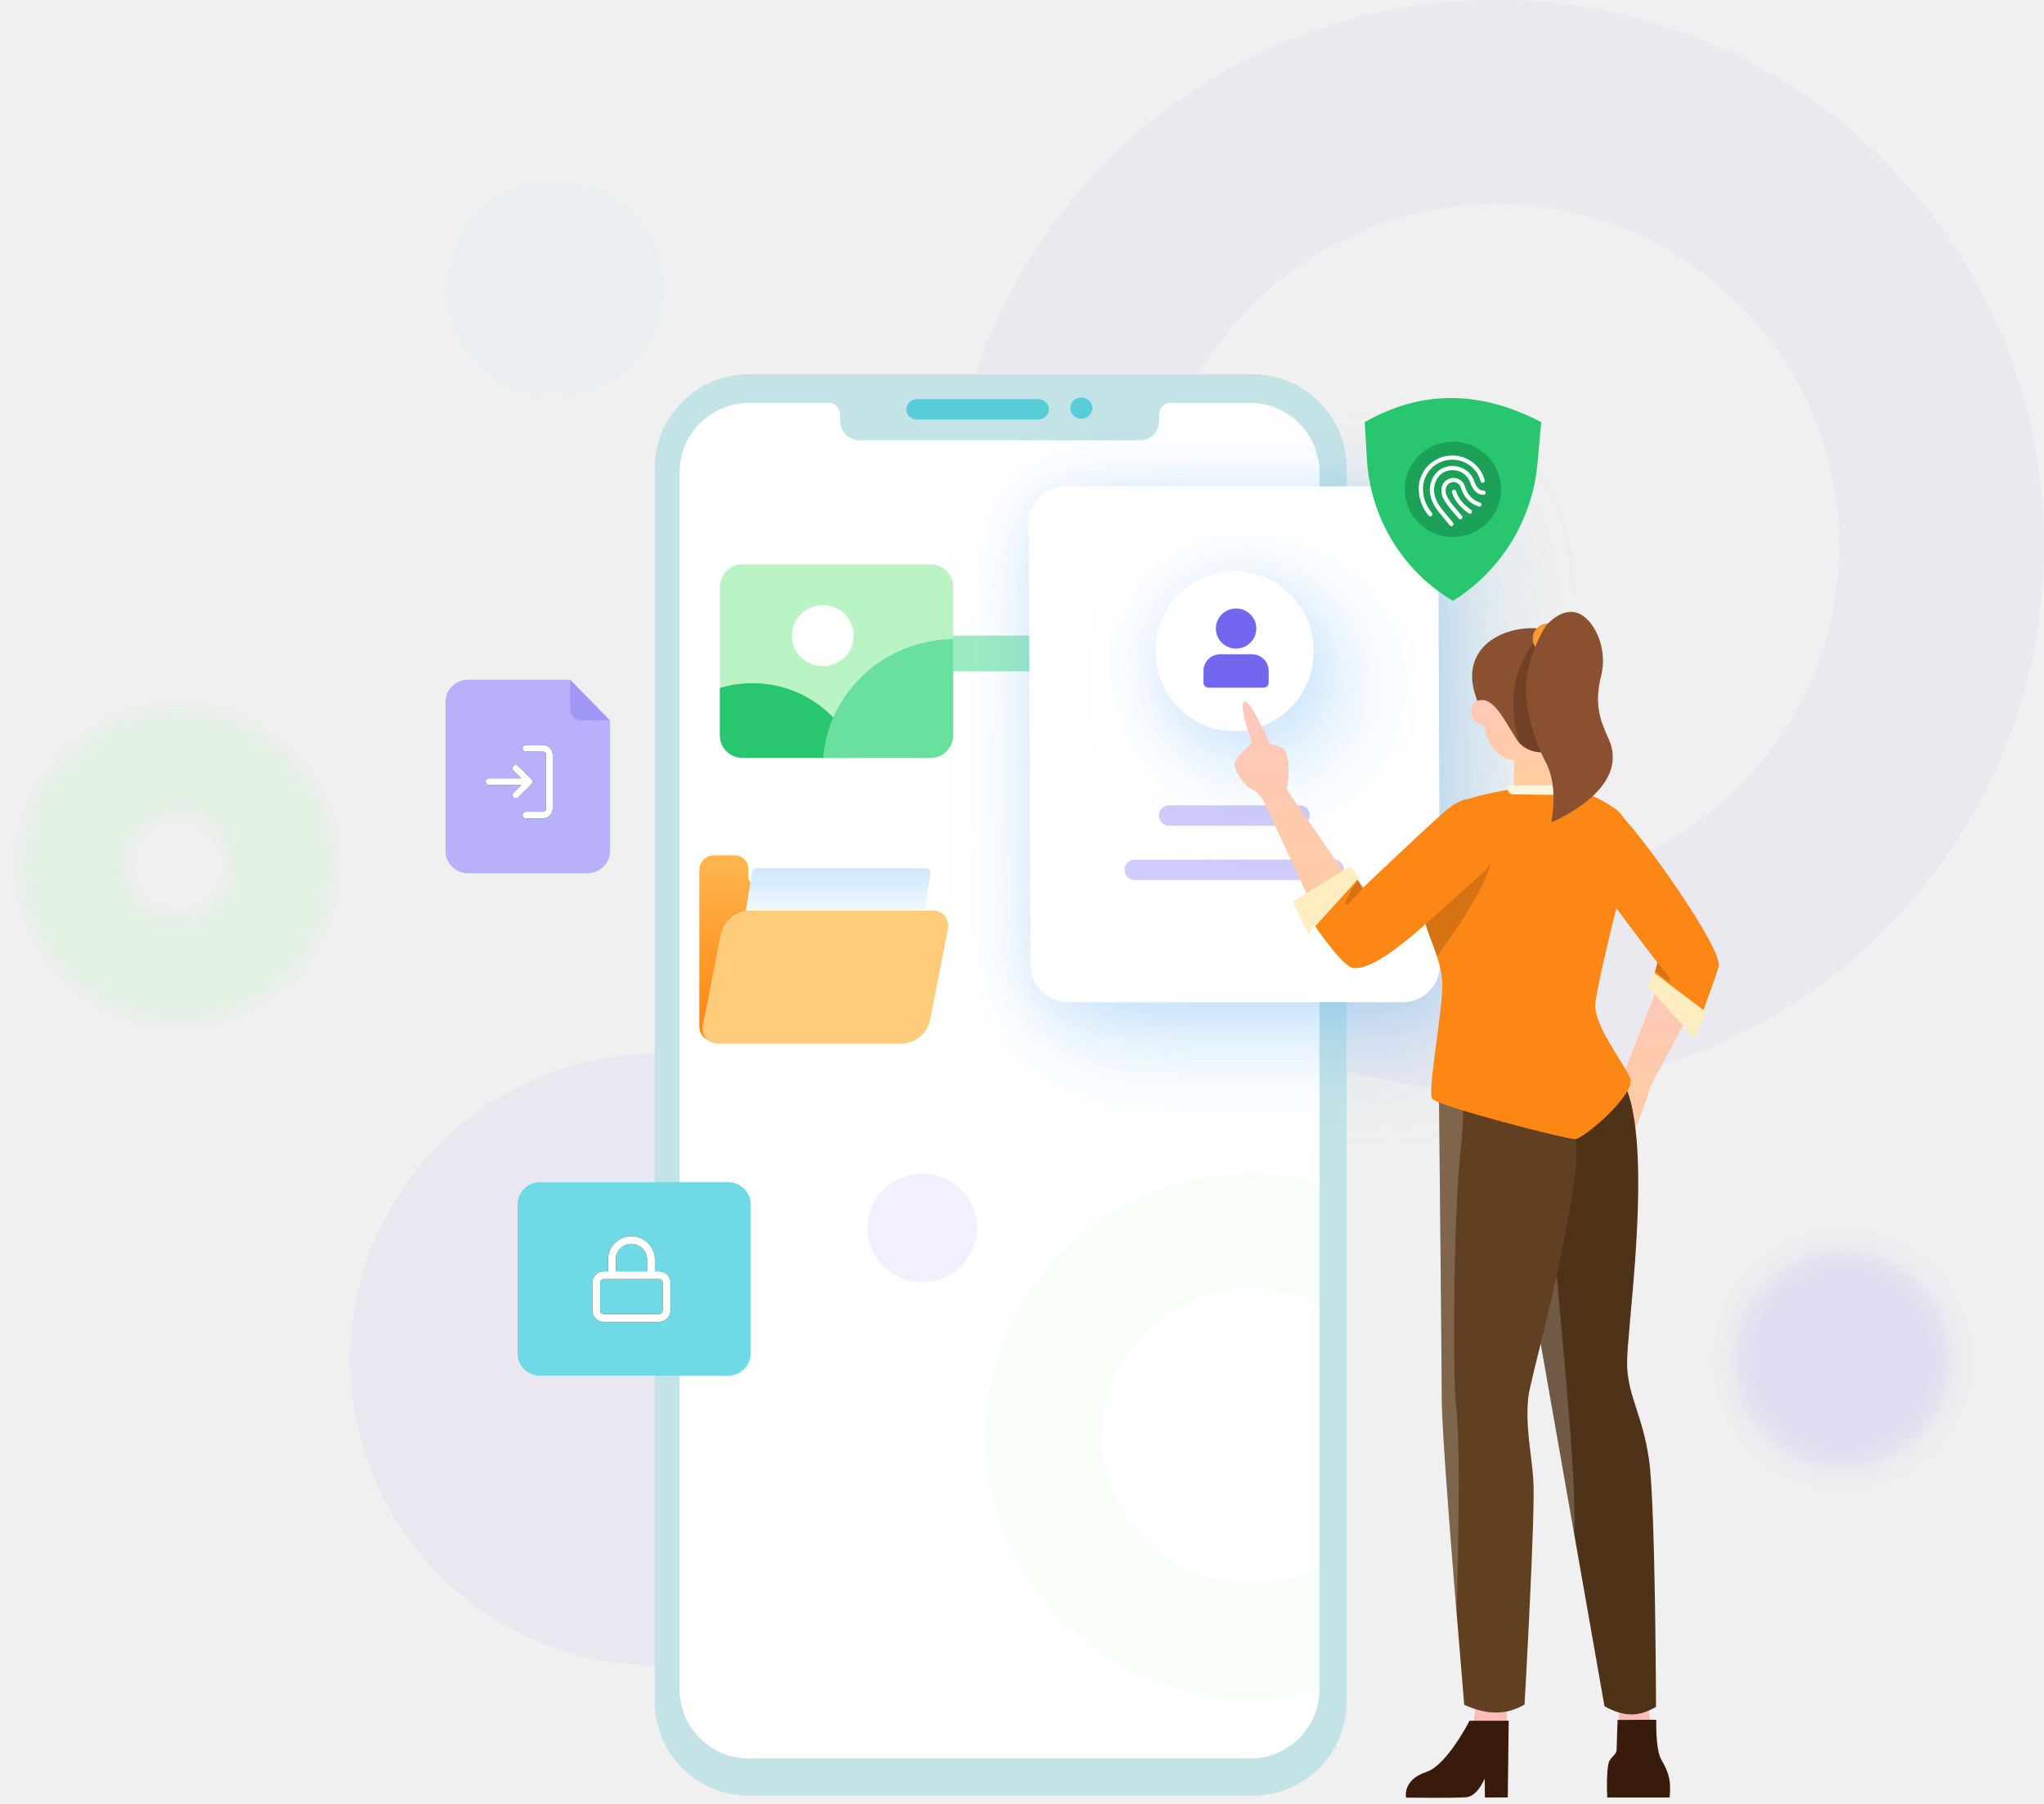
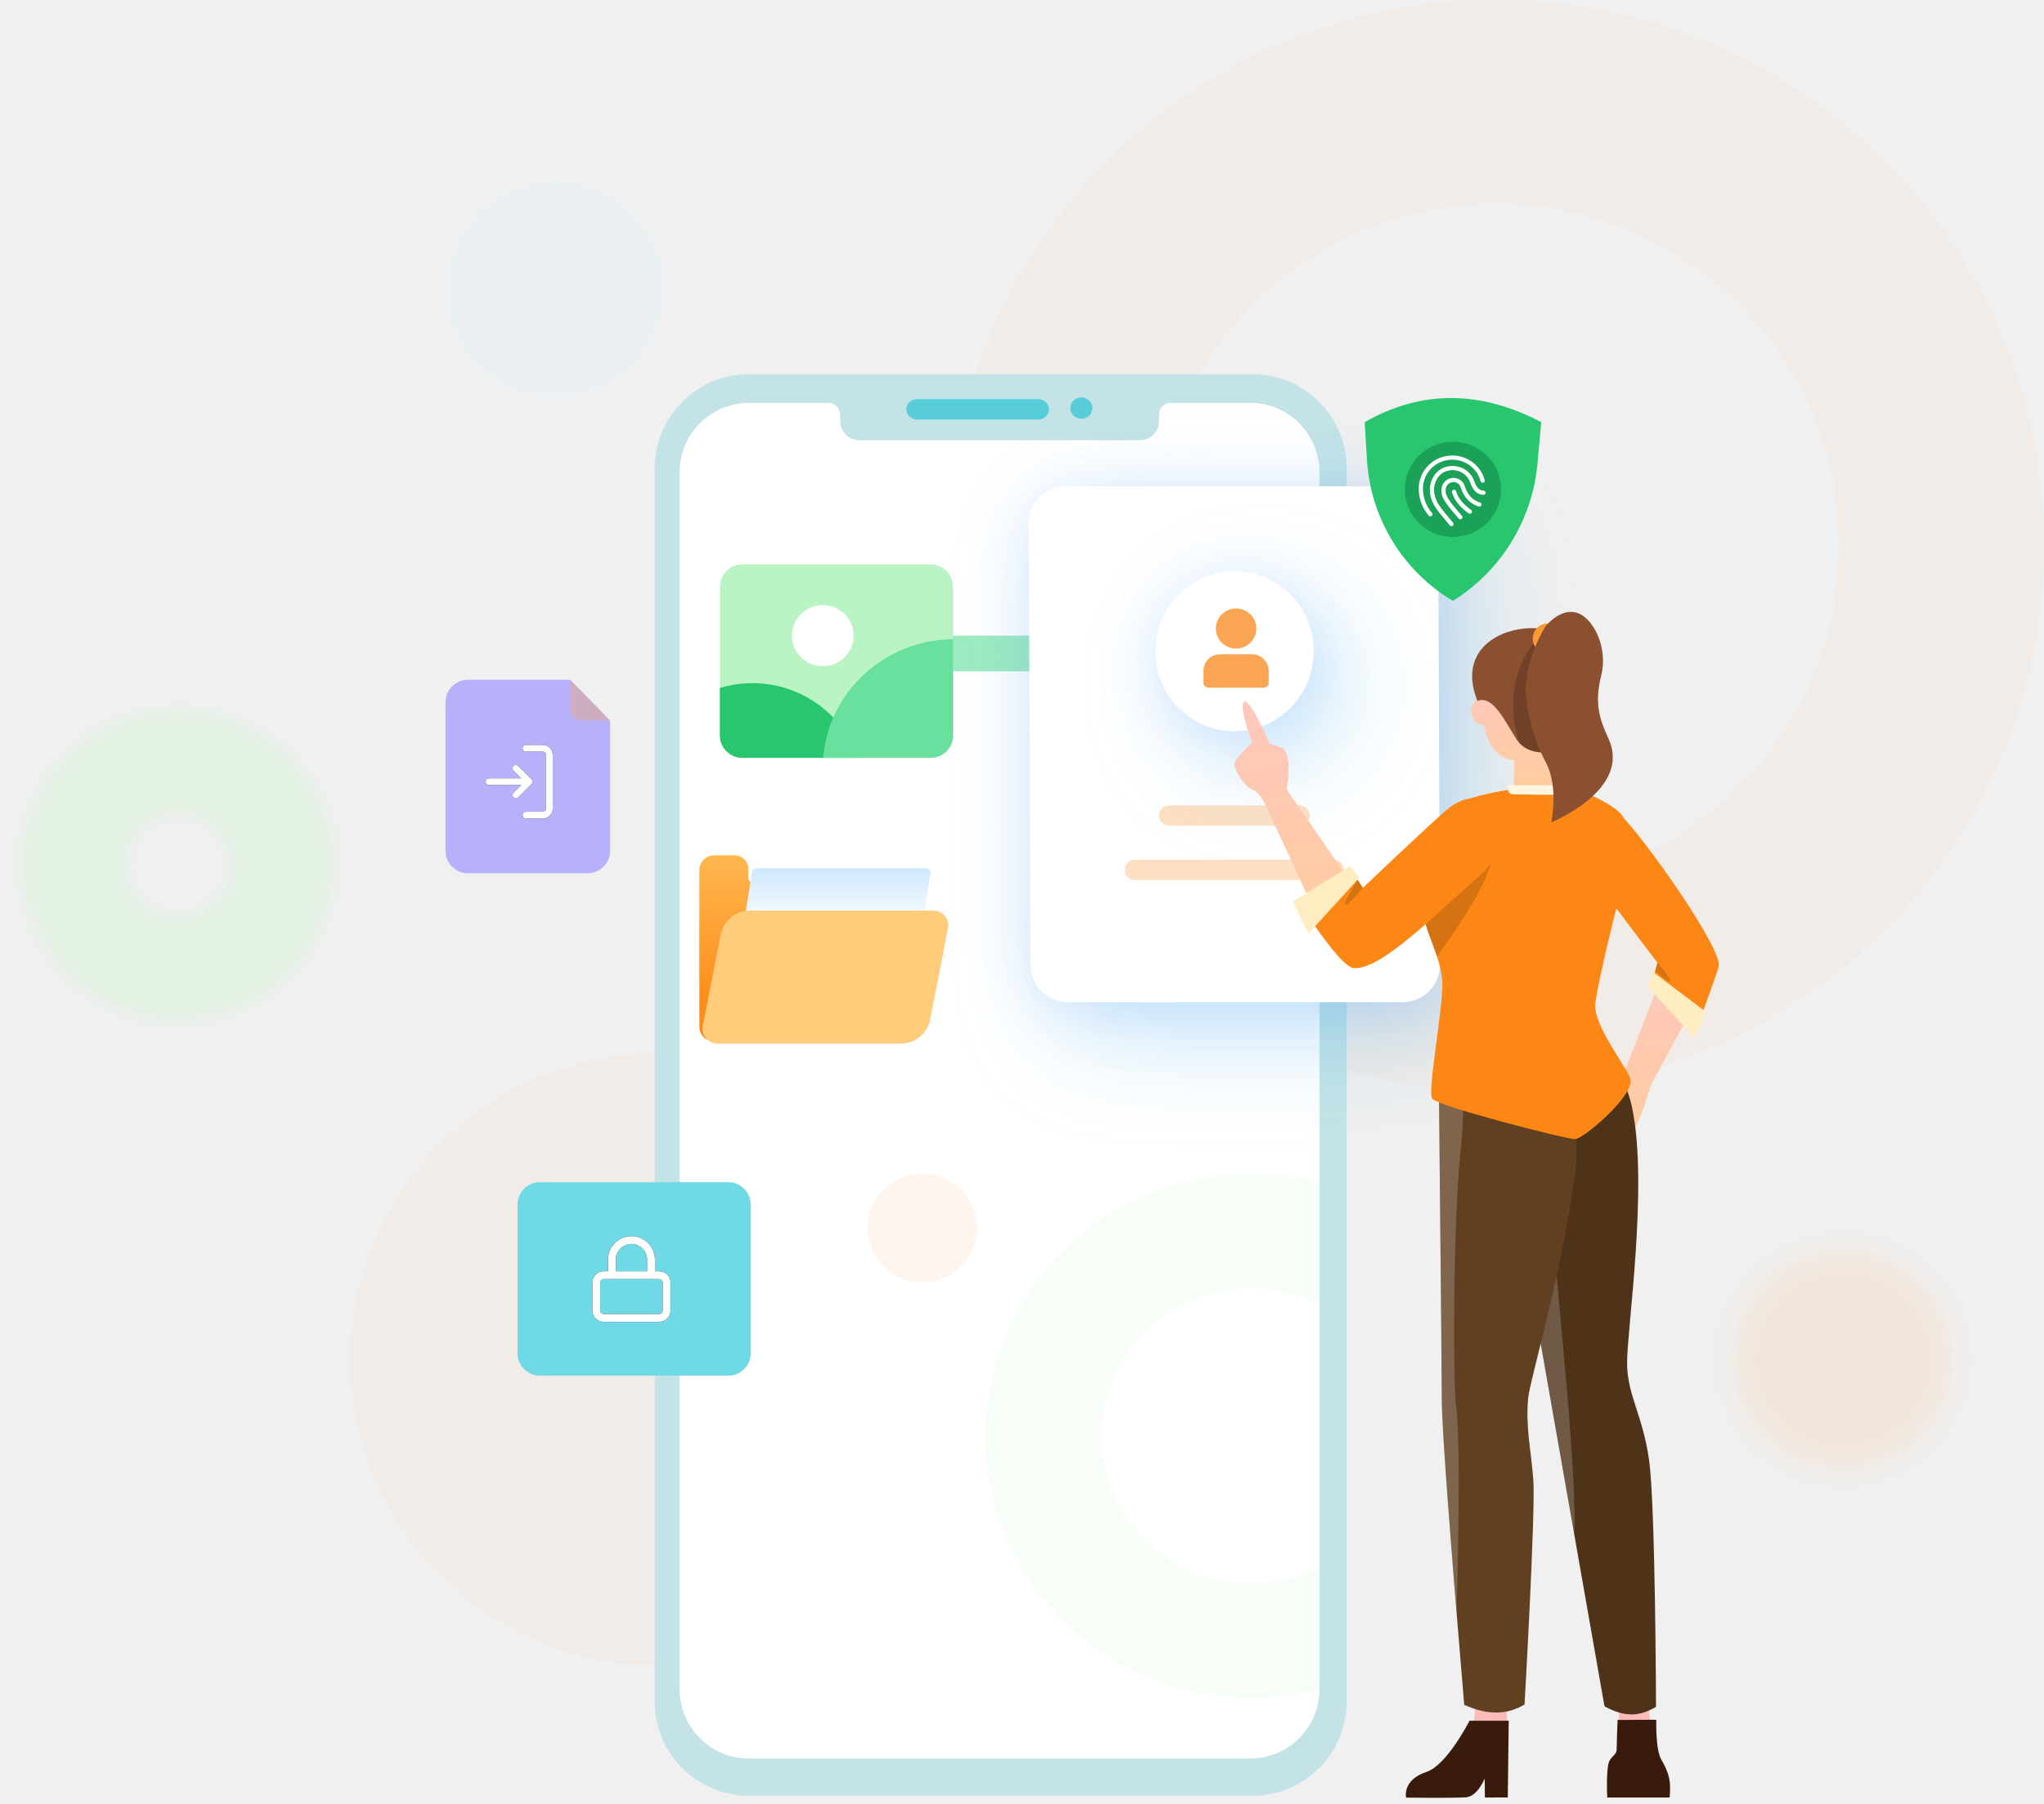
<svg xmlns="http://www.w3.org/2000/svg" xmlns:xlink="http://www.w3.org/1999/xlink" width="546px" height="482px" viewBox="0 0 546 482" version="1.1">
  <defs>
    <filter x="-7.2%" y="-7.3%" width="114.5%" height="114.5%" filterUnits="objectBoundingBox" id="filter-1">
      <feGaussianBlur stdDeviation="2" in="SourceGraphic" />
    </filter>
    <filter x="-15.4%" y="-15.5%" width="130.8%" height="131.0%" filterUnits="objectBoundingBox" id="filter-2">
      <feGaussianBlur stdDeviation="3" in="SourceGraphic" />
    </filter>
    <path d="M18.522,0 L39.813,0 C41.436,5.90080916e-16 42.764,1.29 42.811,2.912 L42.872,4.988 C42.953,7.767 45.229,9.977 48.008,9.977 L122.898,9.977 C125.677,9.977 127.953,7.767 128.034,4.988 L128.094,2.912 C128.142,1.29 129.47,7.42186714e-16 131.093,0 L152.384,0 C162.613,-1.87911363e-15 170.906,8.293 170.906,18.522 L170.906,343.682 C170.906,353.912 162.613,362.204 152.384,362.204 L18.522,362.204 C8.293,362.204 8.35816978e-15,353.912 0,343.682 L0,18.522 C-4.8054561e-15,8.293 8.293,-8.77902741e-15 18.522,0 Z" id="path-3" />
    <linearGradient x1="50%" y1="81.177%" x2="50%" y2="-34.513%" id="linearGradient-5">
      <stop stop-color="#FF8C19" offset="0%" />
      <stop stop-color="#FFC967" offset="100%" />
    </linearGradient>
    <linearGradient x1="62.11%" y1="31.381%" x2="62.11%" y2="-27.478%" id="linearGradient-6">
      <stop stop-color="#F8FDFF" offset="0%" />
      <stop stop-color="#AAD4FF" offset="100%" />
    </linearGradient>
    <path d="M19.69,3.569 L19.69,17.846 C19.69,19.362 18.527,20.522 17.005,20.522 L12.53,20.522 C11.993,20.522 11.635,20.165 11.635,19.63 C11.635,19.095 11.993,18.738 12.53,18.738 L17.005,18.738 C17.542,18.738 17.9,18.381 17.9,17.846 L17.9,3.569 C17.9,3.034 17.542,2.677 17.005,2.677 L12.53,2.677 C11.993,2.677 11.635,2.32 11.635,1.785 C11.635,1.249 11.993,0.892 12.53,0.892 L17.005,0.892 C18.527,0.892 19.69,2.052 19.69,3.569 Z M14.231,11.064 C14.32,10.886 14.32,10.618 14.231,10.35 C14.141,10.261 14.141,10.172 14.052,10.083 L10.472,6.514 C10.114,6.157 9.577,6.157 9.219,6.514 C8.861,6.871 8.861,7.406 9.219,7.763 L11.277,9.815 L2.685,9.815 C2.148,9.815 1.79,10.172 1.79,10.707 C1.79,11.243 2.148,11.6 2.685,11.6 L11.277,11.6 L9.219,13.652 C8.861,14.009 8.861,14.544 9.219,14.901 C9.398,15.079 9.666,15.169 9.845,15.169 C10.024,15.169 10.293,15.079 10.472,14.901 L14.052,11.332 C14.141,11.243 14.231,11.153 14.231,11.064 Z" id="path-7" />
    <path d="M19.839,10.41 L18.795,10.41 L18.795,7.287 C18.795,3.852 15.976,1.041 12.53,1.041 C9.084,1.041 6.265,3.852 6.265,7.287 L6.265,10.41 L5.221,10.41 C3.446,10.41 2.088,11.763 2.088,13.533 L2.088,20.82 C2.088,22.589 3.446,23.943 5.221,23.943 L19.839,23.943 C21.615,23.943 22.972,22.589 22.972,20.82 L22.972,13.533 C22.972,11.763 21.615,10.41 19.839,10.41 Z M8.353,7.287 C8.353,4.997 10.233,3.123 12.53,3.123 C14.827,3.123 16.707,4.997 16.707,7.287 L16.707,10.41 L8.353,10.41 L8.353,7.287 Z M20.884,20.82 C20.884,21.444 20.466,21.861 19.839,21.861 L5.221,21.861 C4.594,21.861 4.177,21.444 4.177,20.82 L4.177,13.533 C4.177,12.908 4.594,12.492 5.221,12.492 L19.839,12.492 C20.466,12.492 20.884,12.908 20.884,13.533 L20.884,20.82 Z" id="path-9" />
    <path d="M6,0 L56.3,0 C59.614,-1.4968968e-15 62.3,2.686 62.3,6 L62.3,45.698 C62.3,49.011 59.614,51.698 56.3,51.698 L6,51.698 C2.686,51.698 -4.82366169e-16,49.011 0,45.698 L0,6 C-1.29399067e-15,2.686 2.686,-2.79460044e-16 6,0 Z" id="path-11" />
    <path d="M10.04,1.03111251e-13 L99.431,1.03111251e-13 C104.938,1.03875937e-13 109.409,4.453 109.431,9.96 L109.901,127.821 C109.923,133.343 105.464,137.838 99.941,137.86 C99.928,137.86 99.914,137.86 99.901,137.86 L10.51,137.86 C5.003,137.86 0.532,133.407 0.51,127.9 L0.04,10.04 C0.018,4.517 4.477,0.022 10,7.94958278e-05 C10.013,2.6498662e-05 10.027,9.95609792e-14 10.04,1.03111251e-13 Z" id="path-13" />
    <filter x="-35.0%" y="-27.2%" width="184.5%" height="167.5%" filterUnits="objectBoundingBox" id="filter-14">
      <feOffset dx="8" dy="9" in="SourceAlpha" result="shadowOffsetOuter1" />
      <feGaussianBlur stdDeviation="14" in="shadowOffsetOuter1" result="shadowBlurOuter1" />
      <feColorMatrix values="0 0 0 0 0.076   0 0 0 0 0.583   0 0 0 0 0.879  0 0 0 0.229 0" type="matrix" in="shadowBlurOuter1" result="shadowMatrixOuter1" />
      <feOffset dx="0" dy="2" in="SourceAlpha" result="shadowOffsetOuter2" />
      <feGaussianBlur stdDeviation="7.5" in="shadowOffsetOuter2" result="shadowBlurOuter2" />
      <feColorMatrix values="0 0 0 0 0.504   0 0 0 0 0.7   0 0 0 0 1  0 0 0 0.234 0" type="matrix" in="shadowBlurOuter2" result="shadowMatrixOuter2" />
      <feMerge>
        <feMergeNode in="shadowMatrixOuter1" />
        <feMergeNode in="shadowMatrixOuter2" />
      </feMerge>
    </filter>
    <ellipse id="path-15" cx="21.141" cy="21.394" rx="21.141" ry="21.394" />
    <filter x="-91.1%" y="-87.6%" width="320.0%" height="317.4%" filterUnits="objectBoundingBox" id="filter-16">
      <feOffset dx="8" dy="9" in="SourceAlpha" result="shadowOffsetOuter1" />
      <feGaussianBlur stdDeviation="14" in="shadowOffsetOuter1" result="shadowBlurOuter1" />
      <feColorMatrix values="0 0 0 0 0.076   0 0 0 0 0.583   0 0 0 0 0.879  0 0 0 0.229 0" type="matrix" in="shadowBlurOuter1" result="shadowMatrixOuter1" />
      <feOffset dx="0" dy="2" in="SourceAlpha" result="shadowOffsetOuter2" />
      <feGaussianBlur stdDeviation="7.5" in="shadowOffsetOuter2" result="shadowBlurOuter2" />
      <feColorMatrix values="0 0 0 0 0.504   0 0 0 0 0.7   0 0 0 0 1  0 0 0 0.234 0" type="matrix" in="shadowBlurOuter2" result="shadowMatrixOuter2" />
      <feMerge>
        <feMergeNode in="shadowMatrixOuter1" />
        <feMergeNode in="shadowMatrixOuter2" />
      </feMerge>
    </filter>
    <linearGradient x1="47.237%" y1="-28.186%" x2="50%" y2="91.05%" id="linearGradient-17">
      <stop stop-color="#FDC6C6" offset="0%" />
      <stop stop-color="#FFCCA1" offset="100%" />
    </linearGradient>
    <linearGradient x1="45.73%" y1="-28.186%" x2="50%" y2="91.05%" id="linearGradient-18">
      <stop stop-color="#FDC6C6" offset="0%" />
      <stop stop-color="#FAB2B2" offset="100%" />
    </linearGradient>
    <linearGradient x1="44.539%" y1="-28.186%" x2="50%" y2="91.05%" id="linearGradient-19">
      <stop stop-color="#FDC6C6" offset="0%" />
      <stop stop-color="#FAB2B2" offset="100%" />
    </linearGradient>
    <linearGradient x1="44.055%" y1="-28.186%" x2="50%" y2="91.05%" id="linearGradient-20">
      <stop stop-color="#FDC6C6" offset="0%" />
      <stop stop-color="#FFCCA1" offset="100%" />
    </linearGradient>
    <linearGradient x1="47.831%" y1="-28.186%" x2="50%" y2="91.05%" id="linearGradient-21">
      <stop stop-color="#FDC6C6" offset="0%" />
      <stop stop-color="#FFCCA1" offset="100%" />
    </linearGradient>
  </defs>
  <g id="📝-Pages-New" stroke="none" stroke-width="1" fill="none" fill-rule="evenodd">
    <g id="Not-Authorized" transform="translate(-444, -309)">
      <g id="Illustration" transform="translate(450, 309)">
        <g id="Shape">
-           <path d="M393.598,0 C474.454,0 540,65.259 540,145.76 C540,226.261 474.454,291.52 393.598,291.52 C312.742,291.52 247.196,226.261 247.196,145.76 C247.196,65.259 312.742,0 393.598,0 Z M393.598,54.49 C342.969,54.49 301.926,95.353 301.926,145.76 C301.926,196.167 342.969,237.031 393.598,237.031 C444.227,237.031 485.27,196.167 485.27,145.76 C485.27,95.353 444.227,54.49 393.598,54.49 Z" id="Oval" fill="#7367F0" fill-rule="nonzero" opacity="0.053" />
+           <path d="M393.598,0 C474.454,0 540,65.259 540,145.76 C540,226.261 474.454,291.52 393.598,291.52 C312.742,291.52 247.196,226.261 247.196,145.76 C247.196,65.259 312.742,0 393.598,0 Z M393.598,54.49 C342.969,54.49 301.926,95.353 301.926,145.76 C301.926,196.167 342.969,237.031 393.598,237.031 C444.227,237.031 485.27,196.167 485.27,145.76 C485.27,95.353 444.227,54.49 393.598,54.49 Z" id="Oval" fill="#f9a553" fill-rule="nonzero" opacity="0.053" />
          <path d="M41.503,189.806 C64.425,189.806 83.007,208.306 83.007,231.128 C83.007,253.949 64.425,272.449 41.503,272.449 C18.582,272.449 0,253.949 0,231.128 C0,208.306 18.582,189.806 41.503,189.806 Z M41.503,217.051 C33.695,217.051 27.365,223.353 27.365,231.128 C27.365,238.902 33.695,245.204 41.503,245.204 C49.312,245.204 55.642,238.902 55.642,231.128 C55.642,223.353 49.312,217.051 41.503,217.051 Z" id="Oval" fill="#8BF78F" fill-rule="nonzero" opacity="0.141" filter="url(#filter-1)" />
-           <ellipse id="Oval" fill-opacity="0.061" fill="#7367F0" cx="169.662" cy="363.265" rx="82.095" ry="81.735" />
+           <ellipse id="Oval" fill-opacity="0.061" fill="#f9a553" cx="169.662" cy="363.265" rx="82.095" ry="81.735" />
          <ellipse id="Oval" fill="#CEF5FF" opacity="0.141" cx="142.297" cy="77.194" rx="29.189" ry="29.061" />
-           <ellipse id="Oval" fill-opacity="0.136" fill="#7367F0" filter="url(#filter-2)" cx="486.182" cy="363.265" rx="29.189" ry="29.061" />
+           <ellipse id="Oval" fill-opacity="0.136" fill="#f9a553" filter="url(#filter-2)" cx="486.182" cy="363.265" rx="29.189" ry="29.061" />
        </g>
        <g id="File-Organizer" transform="translate(113, 100)">
          <g id="Phone3" transform="translate(55.88661, 0)">
            <path d="M25.137,0 L159.708,0 C173.591,-2.55022564e-15 184.845,11.254 184.845,25.137 L184.845,354.641 C184.845,368.523 173.591,379.778 159.708,379.778 L25.137,379.778 C11.254,379.778 2.9341734e-15,368.523 -2.60392312e-14,354.641 L-2.60392312e-14,25.137 C-3.4844809e-14,11.254 11.254,2.55022564e-15 25.137,0 Z" id="Rectangle" fill="#C4E3E7" />
            <g id="Group-48" transform="translate(6.66654, 7.653065)">
              <mask id="mask-4" fill="white">
                <use xlink:href="#path-3" />
              </mask>
              <use id="Rectangle" fill="#FFFFFF" xlink:href="#path-3" />
-               <ellipse id="Oval" fill="#7367F0" opacity="0.099" mask="url(#mask-4)" cx="64.795" cy="220.451" rx="14.659" ry="14.512" />
+               <ellipse id="Oval" fill="#f9a553" opacity="0.099" mask="url(#mask-4)" cx="64.795" cy="220.451" rx="14.659" ry="14.512" />
              <path d="M152.519,205.94 C191.606,205.94 223.293,237.309 223.293,276.004 C223.293,314.699 191.606,346.068 152.519,346.068 C113.431,346.068 81.744,314.699 81.744,276.004 C81.744,237.309 113.431,205.94 152.519,205.94 Z M152.519,236.55 C130.508,236.55 112.665,254.214 112.665,276.004 C112.665,297.793 130.508,315.457 152.519,315.457 C174.529,315.457 192.372,297.793 192.372,276.004 C192.372,254.214 174.529,236.55 152.519,236.55 Z" id="Oval" fill="#C8F5D0" opacity="0.141" mask="url(#mask-4)" />
              <path d="M25.58,62.184 L146.612,62.184 C149.242,62.184 151.373,64.316 151.373,66.946 C151.373,69.575 149.242,71.707 146.612,71.707 L25.58,71.707 C22.951,71.707 20.819,69.575 20.819,66.946 C20.819,64.316 22.951,62.184 25.58,62.184 Z" id="Rectangle" fill-opacity="0.642" fill="#68DE9E" mask="url(#mask-4)" />
            </g>
            <path d="M102.442,6.649 C104.023,6.649 105.305,7.867 105.305,9.37 C105.305,10.839 104.079,12.036 102.547,12.089 L102.442,12.091 L70.068,12.091 C68.487,12.091 67.205,10.872 67.205,9.37 C67.205,7.9 68.43,6.703 69.963,6.651 L70.068,6.649 L102.442,6.649 Z" id="Path" fill="#56CDD9" fill-rule="nonzero" />
            <path d="M114.044,6.195 C115.625,6.195 116.907,7.464 116.907,9.03 C116.907,10.56 115.682,11.807 114.149,11.862 L114.044,11.864 L113.894,11.864 C112.313,11.864 111.031,10.595 111.031,9.03 C111.031,7.499 112.256,6.252 113.789,6.197 L113.894,6.195 L114.044,6.195 Z" id="Path" fill="#56CDD9" fill-rule="nonzero" />
          </g>
          <g id="Group-37" transform="translate(67.79688, 127.8836)">
            <path d="M4,0.64 L9.445,0.64 C11.462,0.64 13.097,2.275 13.097,4.292 L13.097,6.725 C13.097,7.398 13.643,7.944 14.316,7.944 L55.484,7.944 C57.693,7.944 59.484,9.735 59.484,11.944 L59.484,46.403 C59.484,48.613 57.693,50.403 55.484,50.403 L4,50.403 C1.791,50.403 6.42046992e-16,48.613 0,46.403 L0,4.64 C-2.705415e-16,2.431 1.791,0.64 4,0.64 Z" id="Rectangle" fill="url(#linearGradient-5)" />
            <path d="M15.3,4.096 L60.53,4.096 C61.203,4.096 61.749,4.642 61.749,5.315 C61.749,5.38 61.744,5.445 61.734,5.509 L54.944,47.65 C54.848,48.241 54.338,48.676 53.74,48.676 L8.51,48.676 C7.837,48.676 7.291,48.13 7.291,47.456 C7.291,47.391 7.296,47.326 7.307,47.262 L14.097,5.121 C14.192,4.53 14.702,4.096 15.3,4.096 Z" id="Rectangle" fill="url(#linearGradient-6)" />
            <path d="M66.445,20.188 L61.669,44.507 C60.932,48.259 57.642,50.965 53.819,50.965 L4.862,50.965 C2.653,50.965 0.862,49.174 0.862,46.965 C0.862,46.706 0.887,46.448 0.937,46.194 L5.713,21.875 C6.45,18.123 9.739,15.417 13.563,15.417 L62.52,15.417 C64.729,15.417 66.52,17.208 66.52,19.417 C66.52,19.676 66.495,19.934 66.445,20.188 Z" id="Rectangle" fill="#FFCC7B" />
          </g>
          <g id="Group-28" transform="translate(0, 81.62785)">
            <path d="M6,0 L33.316,0 L33.316,0 L43.976,10.884 L43.976,45.698 C43.976,49.011 41.29,51.698 37.976,51.698 L6,51.698 C2.686,51.698 4.05812251e-16,49.011 0,45.698 L0,6 C-4.05812251e-16,2.686 2.686,6.08718376e-16 6,0 Z" id="Rectangle" fill="#B7B1FB" />
            <g id="Icon" transform="translate(8.950131, 16.52257)">
              <mask id="mask-8" fill="white">
                <use xlink:href="#path-7" />
              </mask>
              <use id="Mask" fill="#000000" fill-rule="nonzero" xlink:href="#path-7" />
              <g id="Group" mask="url(#mask-8)" fill="#FFFFFF">
                <g id="Icon-Color">
                  <rect id="🎨-Icon-Color" x="0" y="0" width="21.48" height="21.415" />
                </g>
              </g>
            </g>
-             <path d="M43.976,10.884 L36.316,10.884 C34.659,10.884 33.316,9.541 33.316,7.884 L33.316,0 L33.316,0 L43.976,10.884 Z" id="Path" fill="#7367F0" fill-rule="nonzero" opacity="0.34" />
+             <path d="M43.976,10.884 L36.316,10.884 C34.659,10.884 33.316,9.541 33.316,7.884 L33.316,0 L33.316,0 L43.976,10.884 Z" id="Path" fill="#f9a553" fill-rule="nonzero" opacity="0.34" />
          </g>
          <g id="Group" transform="translate(19.23965, 215.8603)">
            <path d="M6,0 L56.3,0 C59.614,-4.44006117e-15 62.3,2.686 62.3,6 L62.3,45.698 C62.3,49.011 59.614,51.698 56.3,51.698 L6,51.698 C2.686,51.698 1.29399067e-15,49.011 0,45.698 L0,6 C4.82366169e-16,2.686 2.686,-2.79460044e-16 6,0 Z" id="Rectangle" fill="#6FD9E6" />
            <g transform="translate(17.90026, 13.38415)" id="Icon">
              <mask id="mask-10" fill="white">
                <use xlink:href="#path-9" />
              </mask>
              <use id="Mask" fill="#000000" fill-rule="nonzero" xlink:href="#path-9" />
              <g id="Group" mask="url(#mask-10)" fill="#FFFFFF">
                <g id="Icon-Color">
                  <rect id="🎨-Icon-Color" x="0" y="0" width="25.06" height="24.984" />
                </g>
              </g>
            </g>
          </g>
          <g id="Group-34" transform="translate(73.29392, 50.79066)">
            <mask id="mask-12" fill="white">
              <use xlink:href="#path-11" />
            </mask>
            <use id="Rectangle" fill="#BAF3C4" fill-rule="nonzero" xlink:href="#path-11" />
            <ellipse id="Oval" fill="#FFFFFF" mask="url(#mask-12)" cx="27.485" cy="19.046" rx="8.246" ry="8.163" />
            <ellipse id="Oval" fill="#28C76F" mask="url(#mask-12)" cx="8.704" cy="61.221" rx="29.776" ry="29.477" />
            <ellipse id="Oval" fill="#69E09E" mask="url(#mask-12)" cx="62.758" cy="54.419" rx="35.273" ry="34.465" />
          </g>
          <g id="Group-23" transform="translate(155.7496, 29.93021)">
            <g id="Rectangle">
              <use fill="black" fill-opacity="1" filter="url(#filter-14)" xlink:href="#path-13" />
              <use fill="#FFFFFF" fill-rule="evenodd" xlink:href="#path-13" />
            </g>
-             <path d="M37.536,85.256 L72.405,85.256 C73.908,85.256 75.126,86.474 75.126,87.977 C75.126,89.479 73.908,90.698 72.405,90.698 L37.536,90.698 C36.033,90.698 34.815,89.479 34.815,87.977 C34.815,86.474 36.033,85.256 37.536,85.256 Z" id="Rectangle" fill="#7367F0" fill-rule="nonzero" opacity="0.34" />
-             <path d="M28.374,99.767 L81.567,99.767 C83.07,99.767 84.288,100.986 84.288,102.488 C84.288,103.991 83.07,105.209 81.567,105.209 L28.374,105.209 C26.871,105.209 25.653,103.991 25.653,102.488 C25.653,100.986 26.871,99.767 28.374,99.767 Z" id="Rectangle" fill="#7367F0" fill-rule="nonzero" opacity="0.34" />
+             <path d="M37.536,85.256 L72.405,85.256 C73.908,85.256 75.126,86.474 75.126,87.977 C75.126,89.479 73.908,90.698 72.405,90.698 L37.536,90.698 C36.033,90.698 34.815,89.479 34.815,87.977 C34.815,86.474 36.033,85.256 37.536,85.256 Z" id="Rectangle" fill="#f9a553" fill-rule="nonzero" opacity="0.34" />
+             <path d="M28.374,99.767 L81.567,99.767 C83.07,99.767 84.288,100.986 84.288,102.488 C84.288,103.991 83.07,105.209 81.567,105.209 L28.374,105.209 C26.871,105.209 25.653,103.991 25.653,102.488 C25.653,100.986 26.871,99.767 28.374,99.767 Z" id="Rectangle" fill="#f9a553" fill-rule="nonzero" opacity="0.34" />
            <g id="Icon8" transform="translate(33.89844, 22.6744)">
              <g id="Oval">
                <use fill="black" fill-opacity="1" filter="url(#filter-16)" xlink:href="#path-15" />
                <use fill="#FFFFFF" fill-rule="evenodd" xlink:href="#path-15" />
              </g>
-               <g id="Group-70" transform="translate(12.82644, 9.976738)" fill="#7367F0">
+               <g id="Group-70" transform="translate(12.82644, 9.976738)" fill="#f9a553">
                <path d="M12.964,12.223 C15.428,12.223 17.426,14.221 17.426,16.684 L17.426,19.834 C17.426,20.559 16.838,21.146 16.114,21.146 L1.312,21.146 C0.587,21.146 4.0466296e-12,20.559 4.04654088e-12,19.834 L4.04654088e-12,16.684 C4.04623913e-12,14.221 1.997,12.223 4.461,12.223 L12.964,12.223 Z M8.713,9.70779013e-13 C11.7,9.70779013e-13 14.121,2.397 14.121,5.354 C14.121,8.31 11.7,10.707 8.713,10.707 C5.726,10.707 3.305,8.31 3.305,5.354 C3.305,2.397 5.726,9.70779013e-13 8.713,9.70779013e-13 Z" id="Combined-Shape" />
              </g>
            </g>
          </g>
          <g id="Wom3.5" transform="translate(210.72, 63.48833)">
            <g id="RArm" transform="translate(91.27213, 52.02436)">
              <path d="M13.589,69.931 C13.589,69.931 3.859,80.464 4.535,81.413 C5.212,82.368 10.254,79.818 10.254,79.818 C10.254,79.818 4.347,90.666 5.712,91.408 C7.075,92.15 13.762,90.174 15.729,87.9 C17.696,85.627 20.351,74.517 20.351,74.517 L34.469,44.885 L22.989,41.583 L13.589,69.931 Z" id="Path" fill="url(#linearGradient-17)" transform="translate(19.48525, 66.57517) rotate(2.866471) translate(-19.48525, -66.57517) " />
              <path d="M2.966,16.229 C7.269,22.847 21.752,41.708 21.752,41.708 C21.752,41.708 21.4,42.962 20.697,45.471 L34.006,54.504 C36.527,47.61 37.897,43.678 38.116,42.708 C39.198,37.909 17.331,7.285 12.435,2.86 C4.726,-4.108 -3.609,6.115 2.966,16.229 Z" id="Path" fill="#FD8715" />
              <path d="M25.214,46.715 C25.379,46.395 24.232,44.704 21.773,41.64 L21.148,43.875 C23.693,46.088 25.048,47.034 25.214,46.715 Z" id="Path" fill-opacity="0.16" fill="#000000" />
              <polygon id="Path-70" fill="#FFEDC2" points="20.614 44.208 34.754 54.898 31.603 61.811 19.24 48.198" />
            </g>
            <g id="RLeg" transform="translate(67.4886, 111.1149)">
              <polygon id="Path" fill="url(#linearGradient-18)" points="35.472 179.674 34.686 192.922 44.754 193.181 42.862 179.674" />
              <path d="M35.718,184.893 C35.718,184.893 36,192.871 34.331,195.656 C32.652,198.442 32.143,200.601 32.069,202.267 C31.989,204.052 32.16,205.67 32.16,205.67 L48.824,205.67 C48.824,205.67 49.241,197.277 48.137,195.694 C47.034,194.111 46.31,194.084 46.31,192.685 C46.301,191.287 46.062,184.946 46.062,184.946 L35.718,184.893 Z" id="Path" fill="#391B0B" transform="translate(40.47459, 195.2817) scale(-1, 1) translate(-40.47459, -195.2817) " />
              <path d="M0,2.811 L26.118,-1.03111251e-13 L26.502,0.353 C28.363,2.109 36.453,10.263 38.777,21.409 C43.166,42.451 37.293,81.314 37.422,89.836 C37.546,98.358 41.614,103.5 43.305,115.549 C44.995,127.599 45.155,181.449 45.155,181.449 C40.673,184.078 36.729,184.266 31.385,181.291 L0,2.811 Z" id="Path" fill="#4E3319" />
              <path d="M23.33,135.481 L6.9980434e-14,2.811 L14.522,1.248 C15.169,47.337 24.199,109.638 23.33,135.481 Z" id="Path" fill-opacity="0.192" fill="#FFFFFF" />
            </g>
            <g id="LLeg" transform="translate(45.20709, 114.7656)">
              <path d="M27.631,174.631 L19.046,174.768 C19.422,180.65 18.51,184.587 16.309,186.579 L16.128,186.736 C12.143,190.043 27.519,188.849 27.519,188.849 L27.631,174.631 Z" id="Path" fill="url(#linearGradient-19)" />
              <path d="M0.602,181.508 L0.849,202.012 L6.962,202.017 L7.015,196.964 C7.015,196.964 8.944,201.675 11.891,201.947 C14.847,202.219 28.018,202.052 28.018,202.052 C28.018,202.052 29.113,197.322 22.556,195.174 C17.103,193.389 11.073,181.508 11.073,181.508 L0.602,181.508 Z" id="Path" fill="#391B0B" transform="translate(14.34422, 191.8053) scale(-1, 1) translate(-14.34422, -191.8053) " />
              <path d="M9.326,0.984 L38.654,0 L38.873,0.402 C40.296,3.074 48.094,18.718 45.686,36.501 C42.306,61.461 33.715,90.723 33.294,95.193 C32.544,103.163 34.044,108.933 34.659,117.165 C35.274,125.397 32.314,177.168 32.314,177.168 C27.962,179.76 22.783,180.268 16.199,177.246 C12.237,130.366 10.241,103.216 10.212,95.796 C10.168,84.668 9.326,0.984 9.326,0.984 Z" id="Path" fill="#604021" />
              <path d="M15.361,27.982 L15.166,29.831 C13.212,49.332 13.226,90.745 13.983,97.132 L14.087,97.955 C14.927,105.162 14.954,123.459 14.169,152.847 L13.147,140.166 C11.211,115.764 10.232,100.975 10.212,95.796 L10.176,90.437 C10.008,68.768 9.326,0.984 9.326,0.984 L15.511,0.777 C16.172,11.477 16.122,20.545 15.361,27.982 Z" id="Path" fill-opacity="0.192" fill="#FFFFFF" />
            </g>
            <g id="Head" transform="translate(63.09571, 3.054825)">
              <path d="M2.621,20.265 C-0.988,20.656 -0.732,26.936 3.661,27.264 C4.558,33.319 7.761,36.203 11.664,36.537 L11.448,45.695 L28.716,45.685 C28.716,45.685 23.853,39.215 24.095,30.359 C24.338,21.502 23.933,13.182 23.933,13.182 L1.567,13.579 L2.621,20.265 Z" id="Path" fill="url(#linearGradient-20)" />
              <path d="M29.105,20.735 C24.902,19.09 21.797,26.174 18.581,31.098 C15.365,36.022 7.033,35.186 5.885,31.098 C1.538,22.146 -2.209,9.976 2.864,8.977 C3.578,-3.962 37.786,-0.907 29.105,20.735 Z" id="Path" fill="#8B5030" transform="translate(15.47015, 17.88746) scale(-1, 1) translate(-15.47015, -17.88746) " />
              <path d="M25.564,4.08 C27.029,5.312 27.964,6.948 28.076,8.977 C33.149,9.976 29.403,22.146 25.055,31.098 C23.987,34.899 16.707,35.889 13.106,32.049 C9.822,22.309 11.225,11.419 17.865,4.081 L17.865,4.081 Z" id="Combined-Shape" fill-opacity="0.199" fill="#000000" />
              <ellipse id="Oval" fill="#FB9934" cx="20.734" cy="4.081" rx="4.123" ry="4.081" />
            </g>
            <g id="Body" transform="translate(50.52598, 45.84286)">
              <path d="M44.73,4.681 C48.583,10.283 55.003,29.298 55.367,33.575 C55.778,38.51 50.434,46.37 50.346,53.513 C50.268,60.657 54.332,82.167 53.111,84.177 C51.899,86.186 17.166,95.082 14.9,95.035 C12.643,94.986 -1.603,82.878 0.184,78.694 C1.982,74.51 10.324,64.112 9.474,58.41 C8.634,52.71 3.755,31.668 1.333,24.507 C-1.08,17.345 -0.276,9.826 4.228,6.744 C6.456,5.22 12.402,0.888 22.991,0.907 C33.58,0.927 44.431,4.246 44.73,4.681 Z" id="Path" fill="#FD8715" transform="translate(27.69486, 47.97133) scale(-1, 1) translate(-27.69486, -47.97133) " />
              <path d="M22.616,0.498 C22.319,2.104 22.82,2.907 24.121,2.907 C26.072,2.907 39.156,3.334 40.928,2.572 C42.11,2.064 42.523,1.373 42.169,0.498 L22.616,0.498 Z" id="Path-68" fill="#FFF6E1" />
              <path d="M5.068,16.798 L5.187,16.738 C12.321,13.213 16.607,13.057 18.044,16.271 C19.9,20.426 15.085,30.411 3.597,46.224 C2.019,41.428 -0.25,36.855 0.022,33.575 C0.233,31.1 2.472,23.689 5.068,16.798 Z" id="Path" fill-opacity="0.16" fill="#000000" />
            </g>
            <g id="LArm" transform="translate(0, 23.91528)">
              <path d="M8.001,27.046 C8.001,27.046 6.716,24.284 4.695,23.537 C2.676,22.789 -0.414,17.839 0.064,16.402 C0.541,14.965 4.72,10.978 4.72,10.978 C4.72,10.978 1.026,1.163 2.662,0.055 C4.108,-0.924 9.579,11.439 9.579,11.439 C9.579,11.439 12.795,11.919 13.537,13.183 C15.408,16.37 13.994,23.537 13.994,23.537 L32.982,51.005 L24.27,62.064 L8.001,27.046 Z" id="Path" fill="url(#linearGradient-21)" />
              <path d="M56.473,29.176 C50.051,34.824 34.344,49.807 34.344,49.807 C34.344,49.807 33.566,48.627 32.01,46.267 L20.263,58.175 C26.171,66.85 30.086,71.217 32.01,71.278 C39.528,71.514 53,57.462 65.664,46.489 C77.02,36.65 68.444,18.648 56.473,29.176 Z" id="Path" fill="#FD8715" />
              <path d="M34.391,49.825 C31.453,53.188 29.863,54.686 29.621,54.32 C29.378,53.953 30.486,51.725 32.944,47.637 L34.391,49.825 Z" id="Path" fill-opacity="0.16" fill="#000000" />
              <polygon id="Path-69" fill="#FFEDC2" points="33.416 47.069 19.792 62.064 15.595 53.507 30.824 44.046" />
            </g>
            <path d="M95.828,3.888 C95.828,3.888 91.97,-1.087 87.515,0.218 C83.06,1.523 79.031,9.524 80.944,17.044 C82.848,24.565 81.278,28.855 78.968,33.924 C72.764,47.559 94.244,56.216 94.244,56.216 C93.127,49.48 93.655,44.079 95.828,40.012 C99.185,33.729 101.092,25.671 101.092,20.741 C101.092,12.167 95.828,3.888 95.828,3.888 Z" id="Path" fill="#8B5030" transform="translate(89.46754, 28.10802) scale(-1, 1) translate(-89.46754, -28.10802) " />
          </g>
          <g id="Group-39" transform="translate(245.5346, 6.348833)">
            <path d="M0,6.445 C15.521,-2.409 31.255,-1.884 47.165,6.445 L46.161,17.509 C44.792,32.598 36.436,46.176 23.582,54.198 L23.582,54.198 L23.582,54.198 C10.171,46.232 1.573,32.144 0.62,16.575 L0,6.445 L0,6.445 Z" id="Rectangle" fill="#28C76F" />
            <ellipse id="Oval" fill="#1CA258" cx="23.582" cy="24.407" rx="12.863" ry="12.734" />
            <g id="Group-40" transform="translate(13.93501, 14.85627)" fill="#FFFFFF">
              <path d="M9.464,0.504 C13.555,0.504 17.096,3.234 18.124,7.083 C18.203,7.381 18.024,7.686 17.723,7.764 C17.423,7.843 17.115,7.666 17.035,7.368 C16.138,4.005 13.041,1.618 9.464,1.618 C5.139,1.618 1.635,5.076 1.635,9.34 C1.635,11.747 2.432,13.91 4.036,15.851 C4.233,16.089 4.198,16.44 3.957,16.635 C3.717,16.83 3.362,16.795 3.165,16.557 C1.398,14.419 0.509,12.007 0.509,9.34 C0.509,4.46 4.519,0.504 9.464,0.504 Z" id="Path" />
              <path d="M9.941,2.895 C13.305,2.905 16.045,5.51 16.155,8.798 L16.159,8.985 C16.165,10.823 16.685,11.833 17.683,12.163 C17.978,12.26 18.139,12.576 18.043,12.868 C17.947,13.16 17.629,13.318 17.334,13.221 C15.847,12.729 15.093,11.347 15.038,9.206 L15.035,8.981 C15.026,6.227 12.756,4.019 9.944,4.01 C7.413,4.002 5.261,6.315 4.965,8.905 C4.907,9.409 4.894,9.875 4.923,10.338 L4.954,10.741 C5.079,12.02 5.45,13.076 7.201,17.626 C7.312,17.915 7.167,18.236 6.877,18.344 C6.587,18.453 6.262,18.307 6.151,18.018 L5.216,15.568 C4.1,12.604 3.895,11.798 3.807,10.493 L3.801,10.401 C3.767,9.871 3.783,9.34 3.848,8.773 C4.204,5.661 6.786,2.885 9.941,2.895 Z" id="Path" transform="translate(10.92731, 10.63736) rotate(-19) translate(-10.92731, -10.63736) " />
              <path d="M10.542,5.948 C12.285,5.954 13.724,7.378 13.675,9.098 C13.603,11.576 14.412,13.409 16.106,14.66 C16.356,14.844 16.409,15.194 16.224,15.44 C16.04,15.687 15.688,15.737 15.438,15.553 C13.434,14.073 12.469,11.887 12.551,9.059 C12.582,7.978 11.662,7.067 10.546,7.064 C9.357,7.06 8.48,7.895 8.291,9.386 C8.195,10.143 8.447,11.307 9.009,12.904 L9.105,13.174 C9.185,13.395 9.27,13.623 9.364,13.867 L10.384,16.459 C10.494,16.747 10.348,17.068 10.058,17.176 C9.767,17.283 9.443,17.136 9.333,16.848 L8.515,14.778 L8.312,14.256 C8.217,14.006 8.129,13.773 8.047,13.545 L7.852,12.991 C7.302,11.375 7.058,10.167 7.176,9.24 C7.433,7.212 8.766,5.943 10.542,5.948 Z" id="Path" transform="translate(11.74056, 11.57967) rotate(-19) translate(-11.74056, -11.57967) " />
              <path d="M9.775,9.68 C10.073,9.59 10.387,9.755 10.478,10.049 C11.085,12.01 12.273,13.401 14.507,15.061 C14.756,15.246 14.806,15.595 14.619,15.841 C14.433,16.087 14.08,16.137 13.831,15.952 C11.424,14.163 10.091,12.603 9.402,10.376 C9.311,10.082 9.478,9.77 9.775,9.68 Z" id="Path" />
            </g>
          </g>
        </g>
      </g>
    </g>
  </g>
</svg>
